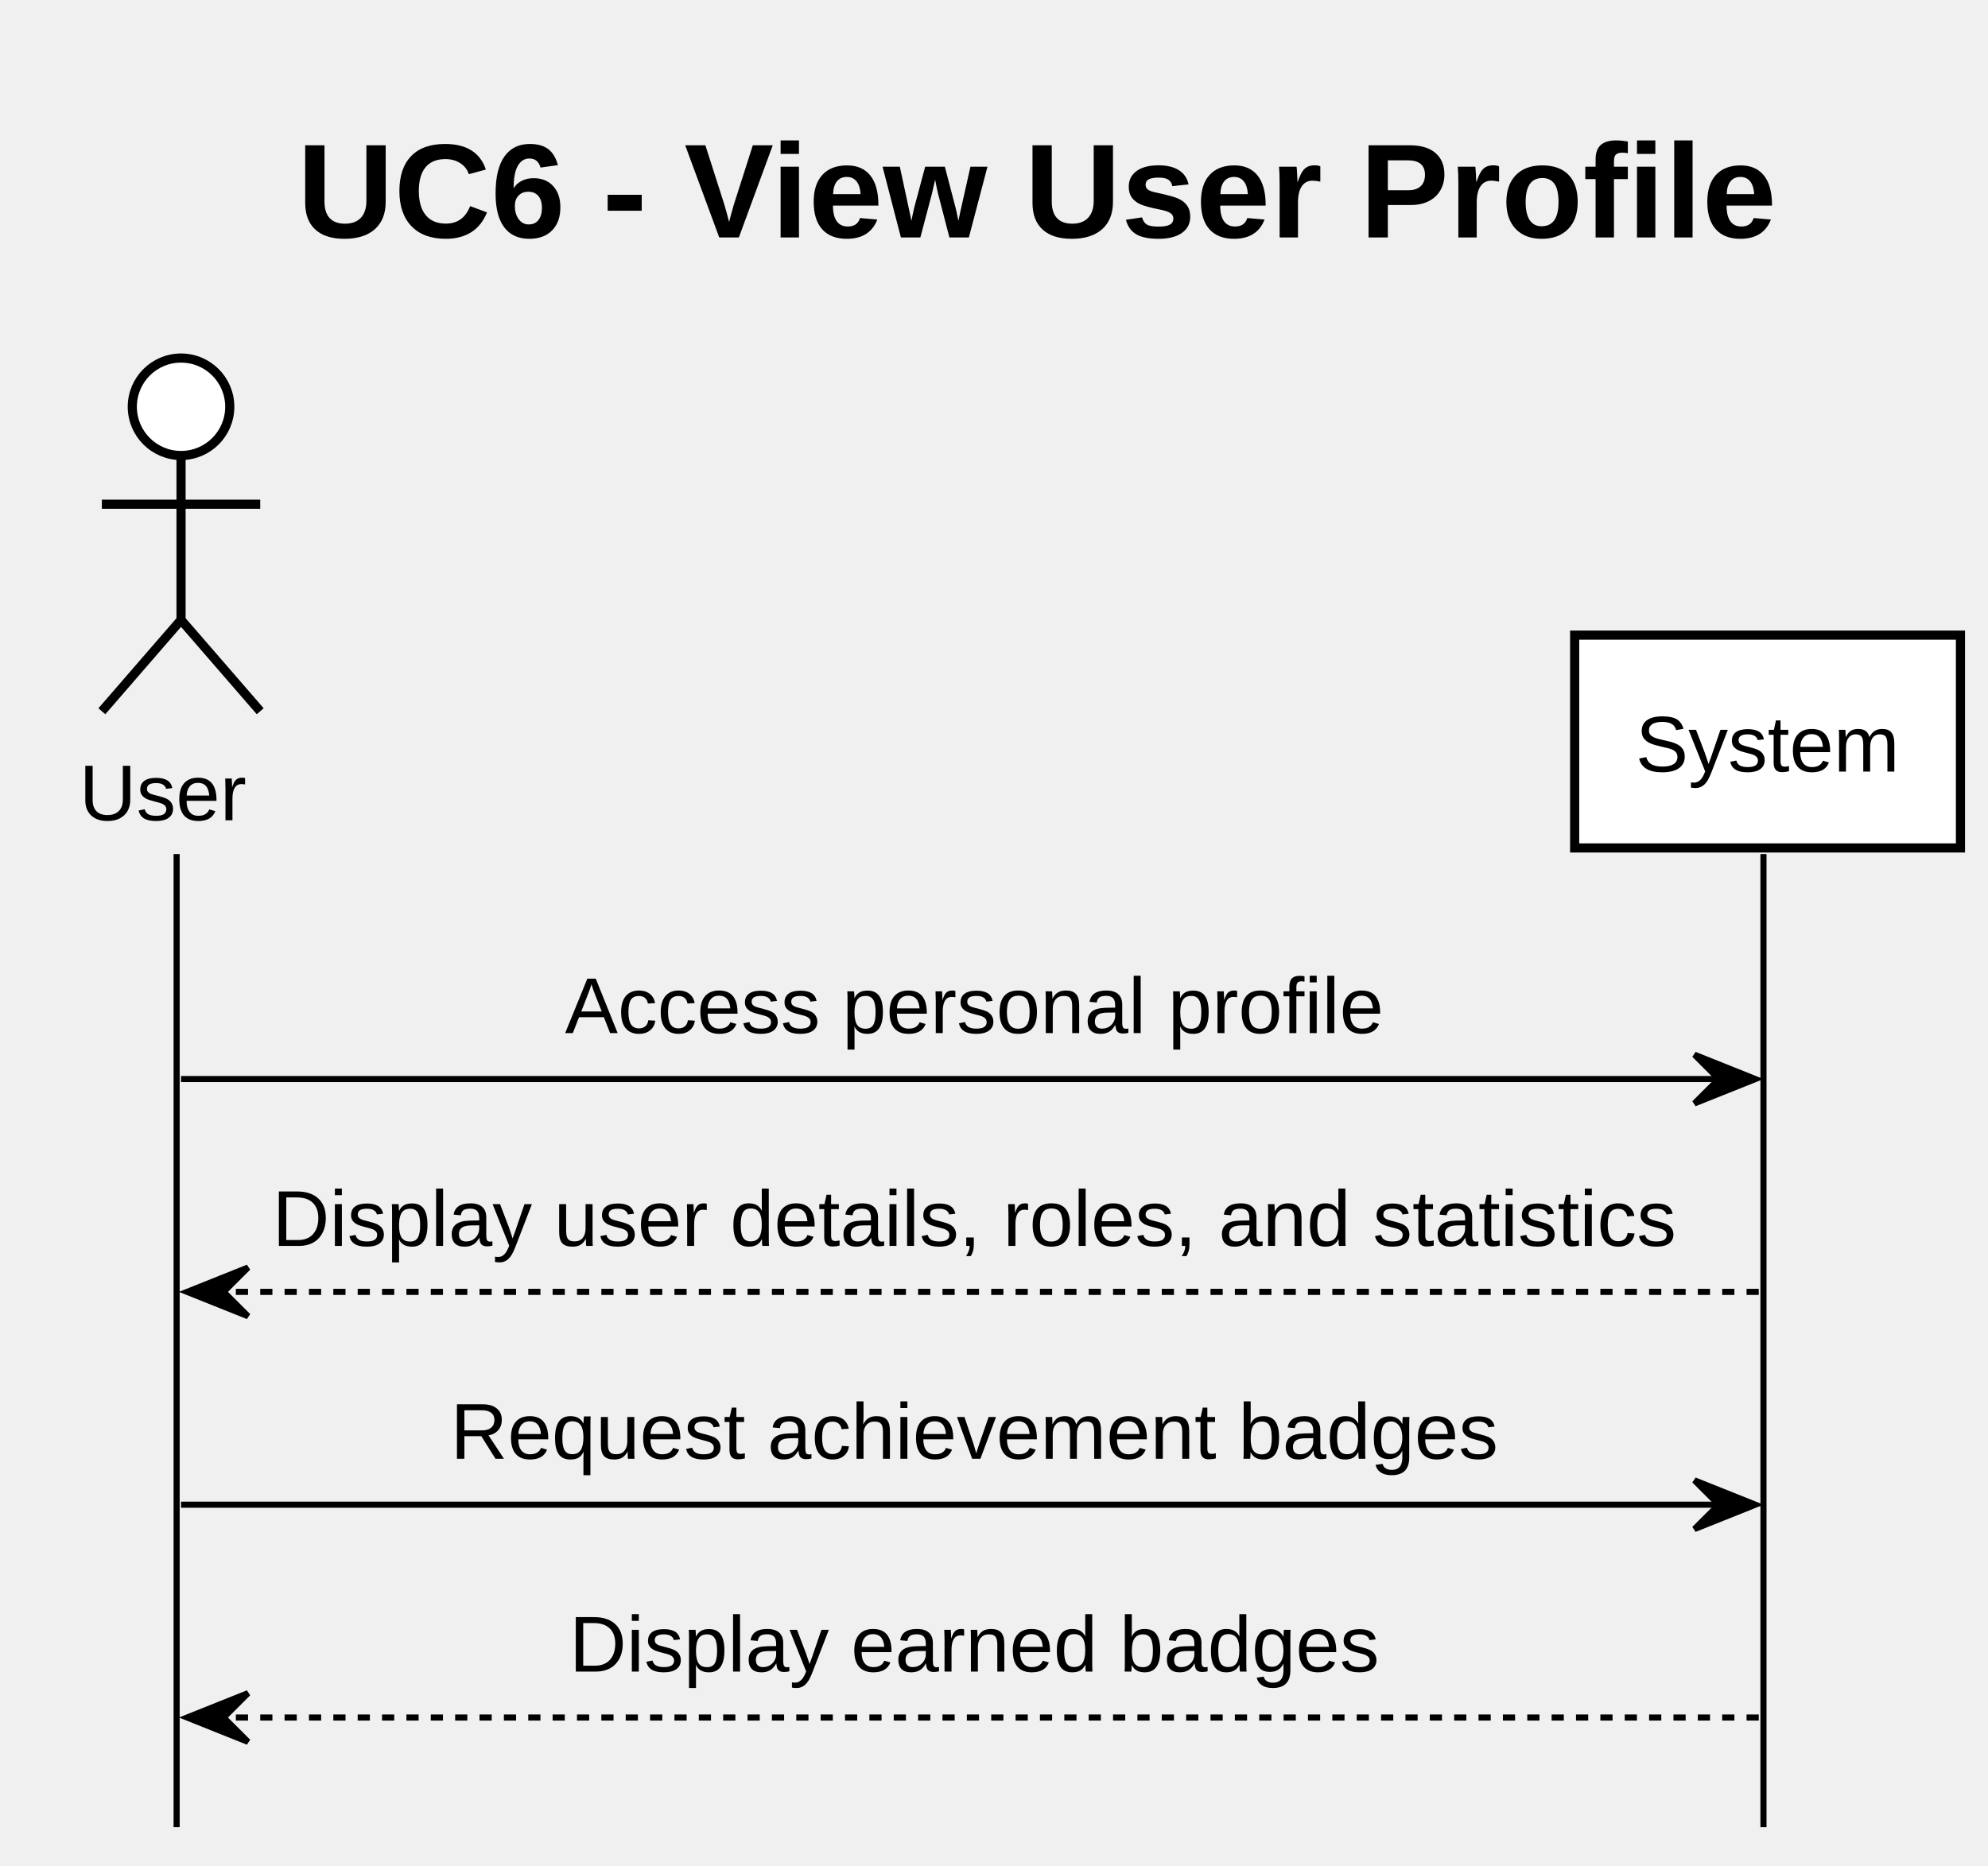
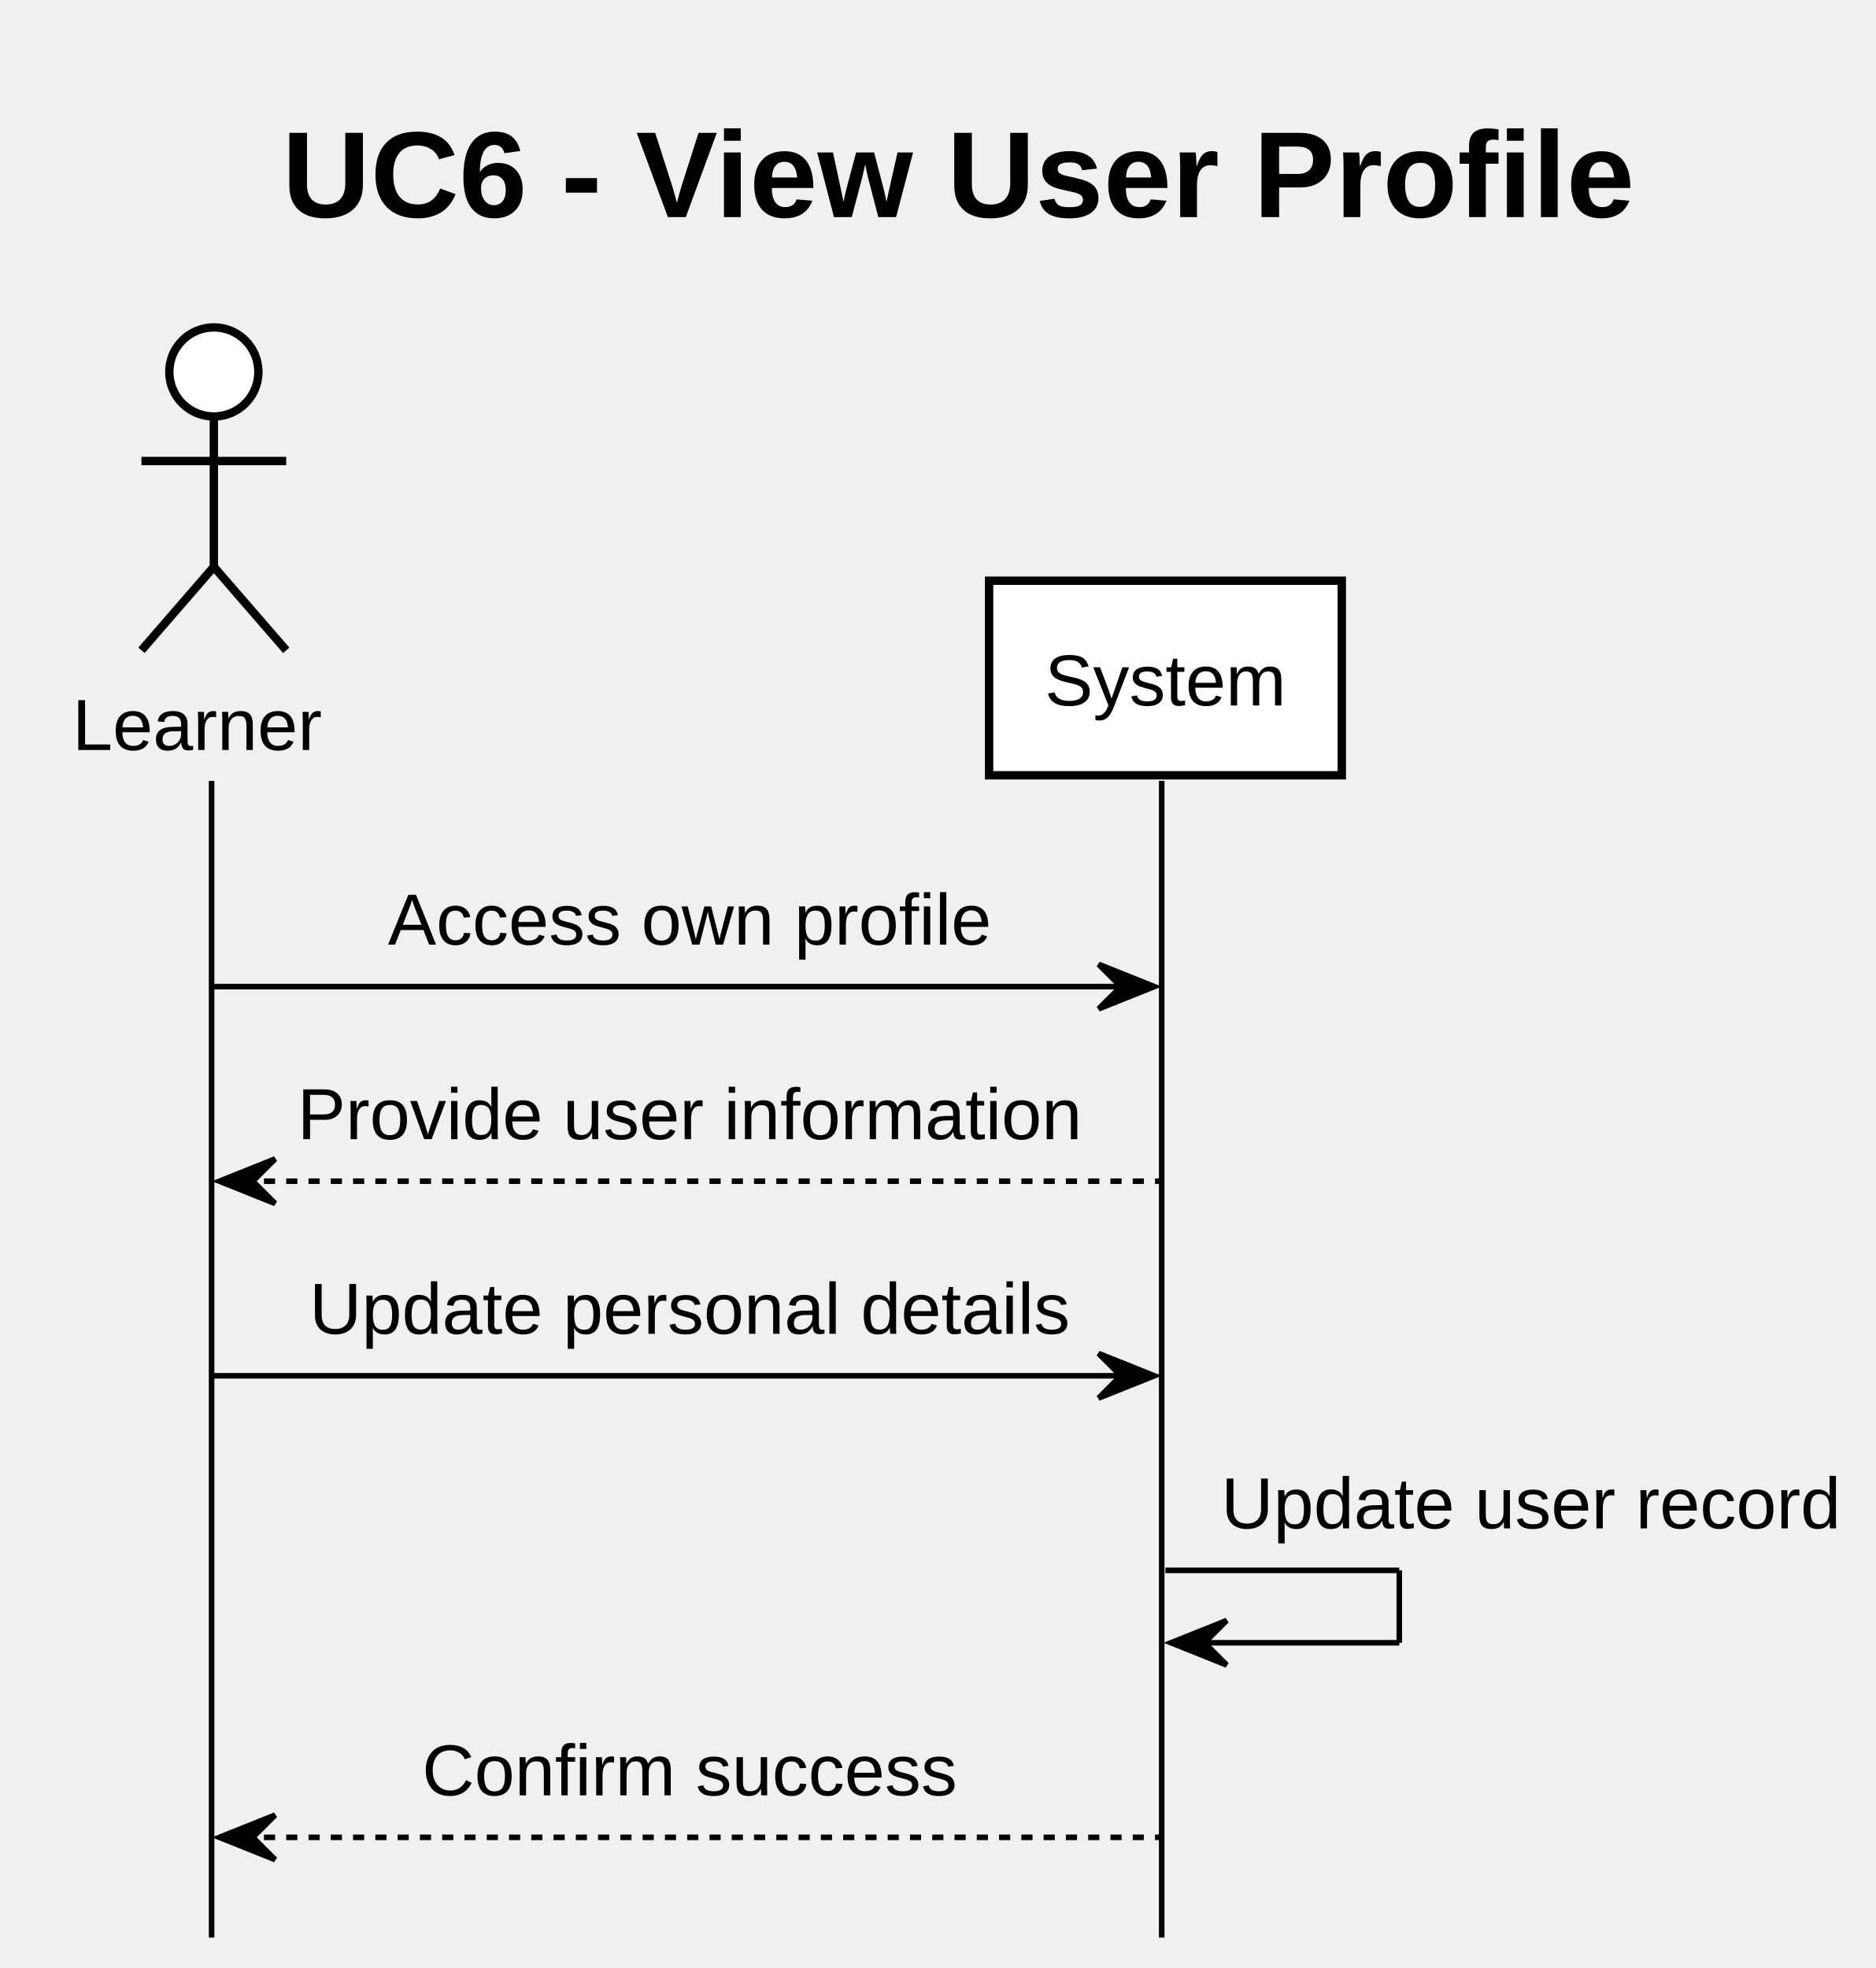
- <svg xmlns="http://www.w3.org/2000/svg" contentStyleType="text/css" data-diagram-type="SEQUENCE" height="351.771px" preserveAspectRatio="none" style="width:374px;height:351px;background:#FFFFFF;" version="1.1" viewBox="0 0 374 351" width="374.688px" zoomAndPan="magnify">
+ <svg xmlns="http://www.w3.org/2000/svg" contentStyleType="text/css" data-diagram-type="SEQUENCE" height="405.625px" preserveAspectRatio="none" style="width:386px;height:405px;background:#FFFFFF;" version="1.1" viewBox="0 0 386 405" width="386.146px" zoomAndPan="magnify">
  <defs />
  <g>
-     <text fill="#000000" font-family="Arial" font-size="25.208" font-weight="bold" lengthAdjust="spacing" textLength="278.781" x="55.904" y="44.682">UC6 - View User Profile</text>
+     <text fill="#000000" font-family="Arial" font-size="25.208" font-weight="bold" lengthAdjust="spacing" textLength="278.781" x="58.027" y="44.682">UC6 - View User Profile</text>
    <g>
-       <rect fill="#000000" fill-opacity="0" height="183.098" width="9.167" x="29.475" y="160.699" />
-       <line style="stroke:#000000;stroke-width:1.146;" x1="33.229" x2="33.229" y1="160.699" y2="343.798" />
+       <rect fill="#000000" fill-opacity="0" height="238.04" width="9.167" x="39.421" y="160.699" />
+       <line style="stroke:#000000;stroke-width:1.146;" x1="43.542" x2="43.542" y1="160.699" y2="398.739" />
    </g>
    <g>
-       <rect fill="#000000" fill-opacity="0" height="183.098" width="9.167" x="327.946" y="160.699" />
-       <line style="stroke:#000000;stroke-width:1.146;" x1="331.76" x2="331.76" y1="160.699" y2="343.798" />
+       <rect fill="#000000" fill-opacity="0" height="238.04" width="9.167" x="235.243" y="160.699" />
+       <line style="stroke:#000000;stroke-width:1.146;" x1="239.058" x2="239.058" y1="160.699" y2="398.739" />
    </g>
-     <g class="participant participant-head" data-participant="User">
-       <text fill="#000000" font-family="Arial" font-size="14.896" lengthAdjust="spacing" textLength="31.45" x="14.896" y="154.349">User</text>
-       <ellipse cx="34.058" cy="76.539" fill="#FFFFFF" rx="9.167" ry="9.167" style="stroke:#000000;stroke-width:1.719;" />
-       <path d="M34.058,85.706 L34.058,116.643 M19.163,94.873 L48.954,94.873 M34.058,116.643 L19.163,133.831 M34.058,116.643 L48.954,133.831" fill="none" style="stroke:#000000;stroke-width:1.719;" />
+     <g class="participant participant-head" data-participant="Learner">
+       <text fill="#000000" font-family="Arial" font-size="14.896" lengthAdjust="spacing" textLength="51.343" x="14.896" y="154.349">Learner</text>
+       <ellipse cx="44.005" cy="76.539" fill="#FFFFFF" rx="9.167" ry="9.167" style="stroke:#000000;stroke-width:1.719;" />
+       <path d="M44.005,85.706 L44.005,116.643 M29.109,94.873 L58.901,94.873 M44.005,116.643 L29.109,133.831 M44.005,116.643 L58.901,133.831" fill="none" style="stroke:#000000;stroke-width:1.719;" />
    </g>
    <g class="participant participant-head" data-participant="System">
-       <rect fill="#FFFFFF" height="40.045" style="stroke:#000000;stroke-width:1.719;" width="72.579" x="296.239" y="119.508" />
-       <text fill="#000000" font-family="Arial" font-size="14.896" lengthAdjust="spacing" textLength="49.663" x="307.698" y="145.182">System</text>
+       <rect fill="#FFFFFF" height="40.045" style="stroke:#000000;stroke-width:1.719;" width="72.579" x="203.537" y="119.508" />
+       <text fill="#000000" font-family="Arial" font-size="14.896" lengthAdjust="spacing" textLength="49.663" x="214.995" y="145.182">System</text>
    </g>
-     <g class="message" data-participant-1="User" data-participant-2="System">
-       <polygon fill="#000000" points="318.779,198.453,330.237,203.036,318.779,207.62,323.362,203.036" style="stroke:#000000;stroke-width:1.146;" />
-       <line style="stroke:#000000;stroke-width:1.146;" x1="34.058" x2="325.654" y1="203.036" y2="203.036" />
-       <text fill="#000000" font-family="Arial" font-size="14.896" lengthAdjust="spacing" textLength="153.999" x="106.294" y="194.394">Access personal profile</text>
+     <g class="message" data-participant-1="Learner" data-participant-2="System">
+       <polygon fill="#000000" points="226.076,198.453,237.535,203.036,226.076,207.62,230.66,203.036" style="stroke:#000000;stroke-width:1.146;" />
+       <line style="stroke:#000000;stroke-width:1.146;" x1="44.005" x2="232.951" y1="203.036" y2="203.036" />
+       <text fill="#000000" font-family="Arial" font-size="14.896" lengthAdjust="spacing" textLength="124.185" x="79.823" y="194.394">Access own profile</text>
    </g>
-     <g class="message" data-participant-1="System" data-participant-2="User">
-       <polygon fill="#000000" points="46.663,238.498,35.204,243.082,46.663,247.665,42.079,243.082" style="stroke:#000000;stroke-width:1.146;" />
-       <line style="stroke:#000000;stroke-width:1.146;stroke-dasharray:2.292,2.292;" x1="39.788" x2="331.383" y1="243.082" y2="243.082" />
-       <text fill="#000000" font-family="Arial" font-size="14.896" lengthAdjust="spacing" textLength="264.096" x="51.246" y="234.44">Display user details, roles, and statistics</text>
+     <g class="message" data-participant-1="System" data-participant-2="Learner">
+       <polygon fill="#000000" points="56.609,238.498,45.151,243.082,56.609,247.665,52.026,243.082" style="stroke:#000000;stroke-width:1.146;" />
+       <line style="stroke:#000000;stroke-width:1.146;stroke-dasharray:2.292,2.292;" x1="49.734" x2="238.68" y1="243.082" y2="243.082" />
+       <text fill="#000000" font-family="Arial" font-size="14.896" lengthAdjust="spacing" textLength="161.447" x="61.192" y="234.44">Provide user information</text>
    </g>
-     <g class="message" data-participant-1="User" data-participant-2="System">
-       <polygon fill="#000000" points="318.779,278.544,330.237,283.127,318.779,287.711,323.362,283.127" style="stroke:#000000;stroke-width:1.146;" />
-       <line style="stroke:#000000;stroke-width:1.146;" x1="34.058" x2="325.654" y1="283.127" y2="283.127" />
-       <text fill="#000000" font-family="Arial" font-size="14.896" lengthAdjust="spacing" textLength="197.086" x="84.751" y="274.485">Request achievement badges</text>
+     <g class="message" data-participant-1="Learner" data-participant-2="System">
+       <polygon fill="#000000" points="226.076,278.544,237.535,283.127,226.076,287.711,230.66,283.127" style="stroke:#000000;stroke-width:1.146;" />
+       <line style="stroke:#000000;stroke-width:1.146;" x1="44.005" x2="232.951" y1="283.127" y2="283.127" />
+       <text fill="#000000" font-family="Arial" font-size="14.896" lengthAdjust="spacing" textLength="156.508" x="63.661" y="274.485">Update personal details</text>
    </g>
-     <g class="message" data-participant-1="System" data-participant-2="User">
-       <polygon fill="#000000" points="46.663,318.589,35.204,323.173,46.663,327.756,42.079,323.173" style="stroke:#000000;stroke-width:1.146;" />
-       <line style="stroke:#000000;stroke-width:1.146;stroke-dasharray:2.292,2.292;" x1="39.788" x2="331.383" y1="323.173" y2="323.173" />
-       <text fill="#000000" font-family="Arial" font-size="14.896" lengthAdjust="spacing" textLength="152.369" x="107.109" y="314.53">Display earned badges</text>
+     <g class="message" data-participant-1="System" data-participant-2="System">
+       <line style="stroke:#000000;stroke-width:1.146;" x1="239.826" x2="287.951" y1="323.173" y2="323.173" />
+       <line style="stroke:#000000;stroke-width:1.146;" x1="287.951" x2="287.951" y1="323.173" y2="338.068" />
+       <line style="stroke:#000000;stroke-width:1.146;" x1="240.972" x2="287.951" y1="338.068" y2="338.068" />
+       <polygon fill="#000000" points="252.43,333.485,240.972,338.068,252.43,342.652,247.847,338.068" style="stroke:#000000;stroke-width:1.146;" />
+       <text fill="#000000" font-family="Arial" font-size="14.896" lengthAdjust="spacing" textLength="127.509" x="251.285" y="314.53">Update user record</text>
+     </g>
+     <g class="message" data-participant-1="System" data-participant-2="Learner">
+       <polygon fill="#000000" points="56.609,373.531,45.151,378.114,56.609,382.697,52.026,378.114" style="stroke:#000000;stroke-width:1.146;" />
+       <line style="stroke:#000000;stroke-width:1.146;stroke-dasharray:2.292,2.292;" x1="49.734" x2="238.68" y1="378.114" y2="378.114" />
+       <text fill="#000000" font-family="Arial" font-size="14.896" lengthAdjust="spacing" textLength="110.09" x="86.871" y="369.472">Confirm success</text>
    </g>
  </g>
</svg>
